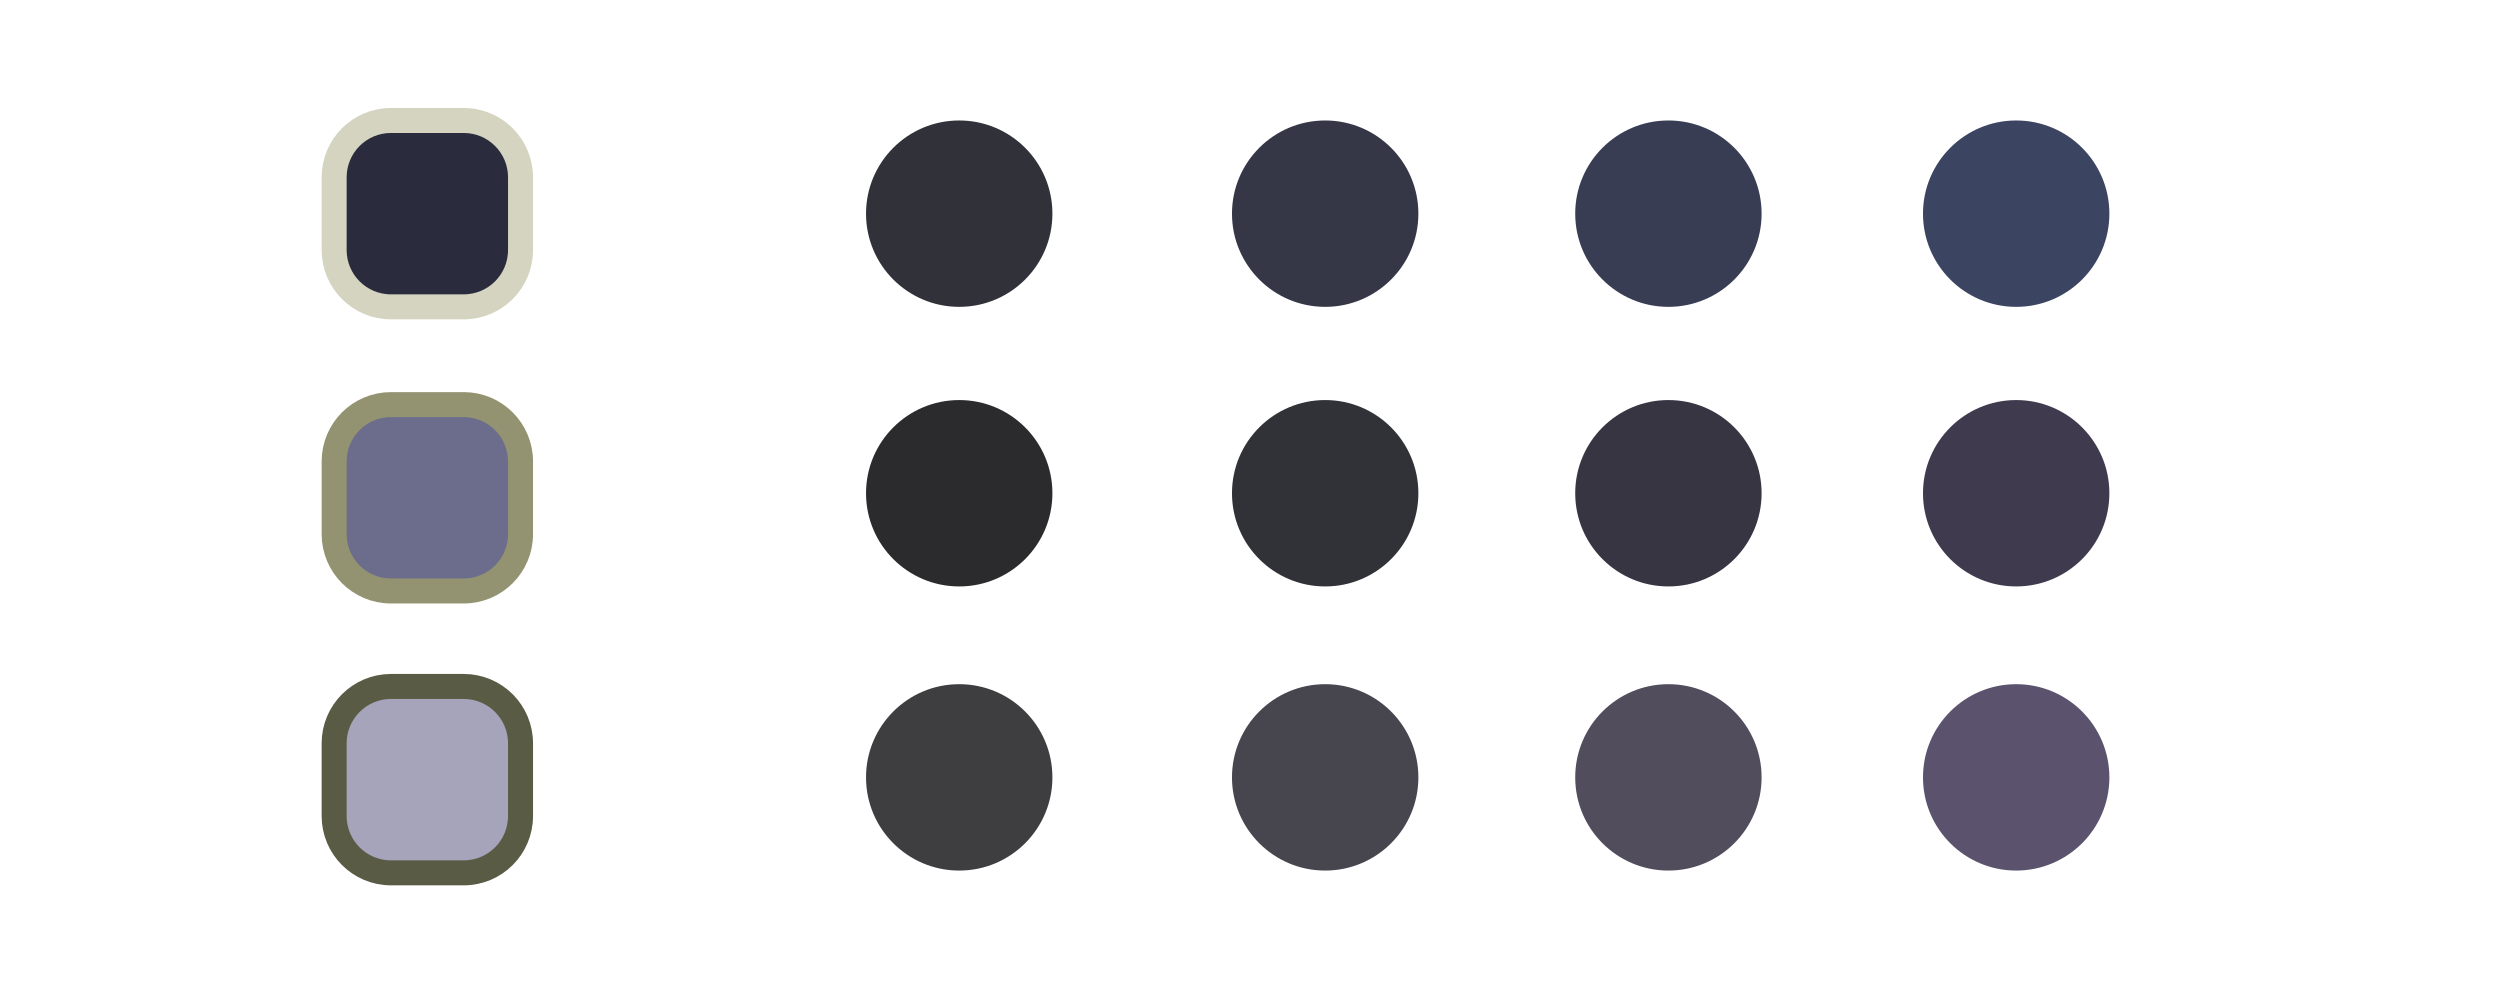
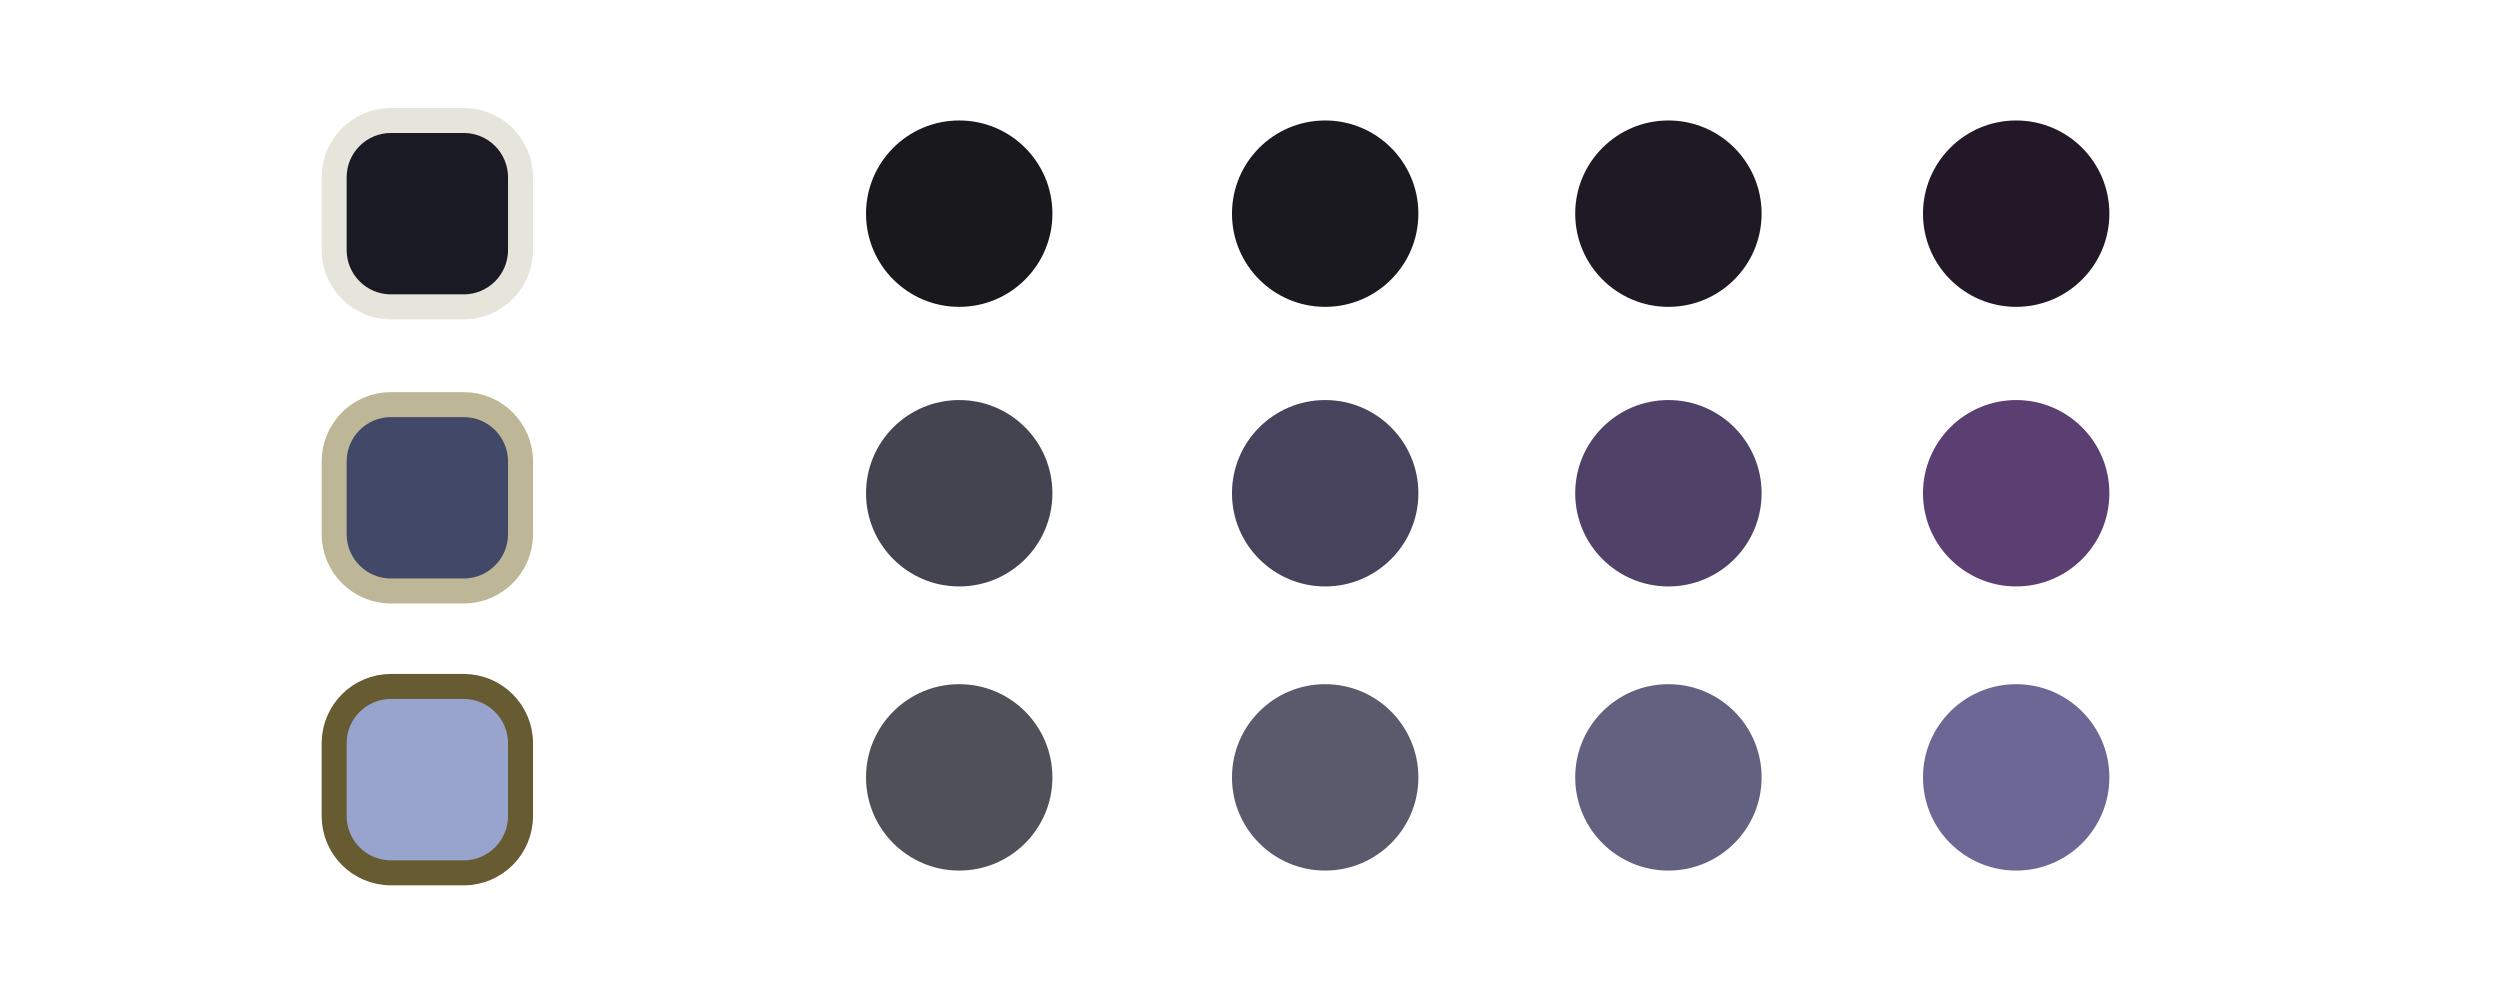
<svg xmlns="http://www.w3.org/2000/svg" width="1000" height="400" viewBox="0 0 264.583 105.833" version="1.1" id="svg1">
  <defs id="defs1" />
  <g id="layer1">
-     <rect style="fill:#2B2B3E;fill-opacity:1;stroke:#D4D4C1;stroke-width:2.646;stroke-linecap:round;stroke-linejoin:round;stroke-dasharray:none;stroke-opacity:1;paint-order:fill markers stroke" id="rect1" width="19.726" height="19.726" x="35.363" y="12.75" ry="6.014" />
-     <rect style="fill:#6C6C8D;fill-opacity:1;stroke:#939372;stroke-width:2.646;stroke-linecap:round;stroke-linejoin:round;stroke-dasharray:none;stroke-opacity:1;paint-order:fill markers stroke" id="rect2" width="19.726" height="19.726" x="35.363" y="42.82" ry="6.014" />
-     <rect style="fill:#A6A4BB;fill-opacity:1;stroke:#595B44;stroke-width:2.646;stroke-linecap:round;stroke-linejoin:round;stroke-dasharray:none;stroke-opacity:1;paint-order:fill markers stroke" id="rect3" width="19.726" height="19.726" x="35.363" y="72.65" ry="6.014" />
-     <rect style="fill:#313139;fill-opacity:1;stroke:none;stroke-width:2.646;stroke-linecap:round;stroke-linejoin:round;stroke-dasharray:none;stroke-opacity:1;paint-order:fill markers stroke" id="rect4" width="19.726" height="19.726" x="91.654" y="12.75" ry="9.863" />
-     <rect style="fill:#353746;fill-opacity:1;stroke:none;stroke-width:2.646;stroke-linecap:round;stroke-linejoin:round;stroke-dasharray:none;stroke-opacity:1;paint-order:fill markers stroke" id="rect5" width="19.726" height="19.726" x="130.385" y="12.75" ry="9.863" />
-     <rect style="fill:#383D53;fill-opacity:1;stroke:none;stroke-width:2.646;stroke-linecap:round;stroke-linejoin:round;stroke-dasharray:none;stroke-opacity:1;paint-order:fill markers stroke" id="rect6" width="19.726" height="19.726" x="166.71" y="12.75" ry="9.863" />
-     <rect style="fill:#3B4461;fill-opacity:1;stroke:none;stroke-width:2.646;stroke-linecap:round;stroke-linejoin:round;stroke-dasharray:none;stroke-opacity:1;paint-order:fill markers stroke" id="rect7" width="19.726" height="19.726" x="203.516" y="12.75" ry="9.863" />
-     <rect style="fill:#2B2B2E;fill-opacity:1;stroke:none;stroke-width:2.646;stroke-linecap:round;stroke-linejoin:round;stroke-dasharray:none;stroke-opacity:1;paint-order:fill markers stroke" id="rect8" width="19.726" height="19.726" x="91.654" y="42.339" ry="9.863" />
-     <rect style="fill:#313138;fill-opacity:1;stroke:none;stroke-width:2.646;stroke-linecap:round;stroke-linejoin:round;stroke-dasharray:none;stroke-opacity:1;paint-order:fill markers stroke" id="rect9" width="19.726" height="19.726" x="130.385" y="42.339" ry="9.863" />
-     <rect style="fill:#383543;fill-opacity:1;stroke:none;stroke-width:2.646;stroke-linecap:round;stroke-linejoin:round;stroke-dasharray:none;stroke-opacity:1;paint-order:fill markers stroke" id="rect10" width="19.726" height="19.726" x="166.71" y="42.339" ry="9.863" />
-     <rect style="fill:#3F3A4E;fill-opacity:1;stroke:none;stroke-width:2.646;stroke-linecap:round;stroke-linejoin:round;stroke-dasharray:none;stroke-opacity:1;paint-order:fill markers stroke" id="rect11" width="19.726" height="19.726" x="203.516" y="42.339" ry="9.863" />
-     <rect style="fill:#3E3D40;fill-opacity:1;stroke:none;stroke-width:2.646;stroke-linecap:round;stroke-linejoin:round;stroke-dasharray:none;stroke-opacity:1;paint-order:fill markers stroke" id="rect12" width="19.726" height="19.726" x="91.654" y="72.409" ry="9.863" />
-     <rect style="fill:#47454E;fill-opacity:1;stroke:none;stroke-width:2.646;stroke-linecap:round;stroke-linejoin:round;stroke-dasharray:none;stroke-opacity:1;paint-order:fill markers stroke" id="rect13" width="19.726" height="19.726" x="130.385" y="72.409" ry="9.863" />
-     <rect style="fill:#514D5D;fill-opacity:1;stroke:none;stroke-width:2.646;stroke-linecap:round;stroke-linejoin:round;stroke-dasharray:none;stroke-opacity:1;paint-order:fill markers stroke" id="rect14" width="19.726" height="19.726" x="166.71" y="72.409" ry="9.863" />
-     <rect style="fill:#5B536D;fill-opacity:1;stroke:none;stroke-width:2.646;stroke-linecap:round;stroke-linejoin:round;stroke-dasharray:none;stroke-opacity:1;paint-order:fill markers stroke" id="rect15" width="19.726" height="19.726" x="203.516" y="72.409" ry="9.863" />
+     <rect style="fill:#191A24;fill-opacity:1;stroke:#E6E5DB;stroke-width:2.646;stroke-linecap:round;stroke-linejoin:round;stroke-dasharray:none;stroke-opacity:1;paint-order:fill markers stroke" id="rect1" width="19.726" height="19.726" x="35.363" y="12.75" ry="6.014" />
+     <rect style="fill:#414868;fill-opacity:1;stroke:#BEB797;stroke-width:2.646;stroke-linecap:round;stroke-linejoin:round;stroke-dasharray:none;stroke-opacity:1;paint-order:fill markers stroke" id="rect2" width="19.726" height="19.726" x="35.363" y="42.82" ry="6.014" />
+     <rect style="fill:#98A4CE;fill-opacity:1;stroke:#675B31;stroke-width:2.646;stroke-linecap:round;stroke-linejoin:round;stroke-dasharray:none;stroke-opacity:1;paint-order:fill markers stroke" id="rect3" width="19.726" height="19.726" x="35.363" y="72.65" ry="6.014" />
+     <rect style="fill:#19191D;fill-opacity:1;stroke:none;stroke-width:2.646;stroke-linecap:round;stroke-linejoin:round;stroke-dasharray:none;stroke-opacity:1;paint-order:fill markers stroke" id="rect4" width="19.726" height="19.726" x="91.654" y="12.75" ry="9.863" />
+     <rect style="fill:#1B1920;fill-opacity:1;stroke:none;stroke-width:2.646;stroke-linecap:round;stroke-linejoin:round;stroke-dasharray:none;stroke-opacity:1;paint-order:fill markers stroke" id="rect5" width="19.726" height="19.726" x="130.385" y="12.75" ry="9.863" />
+     <rect style="fill:#1E1923;fill-opacity:1;stroke:none;stroke-width:2.646;stroke-linecap:round;stroke-linejoin:round;stroke-dasharray:none;stroke-opacity:1;paint-order:fill markers stroke" id="rect6" width="19.726" height="19.726" x="166.71" y="12.75" ry="9.863" />
+     <rect style="fill:#221827;fill-opacity:1;stroke:none;stroke-width:2.646;stroke-linecap:round;stroke-linejoin:round;stroke-dasharray:none;stroke-opacity:1;paint-order:fill markers stroke" id="rect7" width="19.726" height="19.726" x="203.516" y="12.75" ry="9.863" />
+     <rect style="fill:#444451;fill-opacity:1;stroke:none;stroke-width:2.646;stroke-linecap:round;stroke-linejoin:round;stroke-dasharray:none;stroke-opacity:1;paint-order:fill markers stroke" id="rect8" width="19.726" height="19.726" x="91.654" y="42.339" ry="9.863" />
+     <rect style="fill:#48435C;fill-opacity:1;stroke:none;stroke-width:2.646;stroke-linecap:round;stroke-linejoin:round;stroke-dasharray:none;stroke-opacity:1;paint-order:fill markers stroke" id="rect9" width="19.726" height="19.726" x="130.385" y="42.339" ry="9.863" />
+     <rect style="fill:#4F4167;fill-opacity:1;stroke:none;stroke-width:2.646;stroke-linecap:round;stroke-linejoin:round;stroke-dasharray:none;stroke-opacity:1;paint-order:fill markers stroke" id="rect10" width="19.726" height="19.726" x="166.71" y="42.339" ry="9.863" />
+     <rect style="fill:#5B3F73;fill-opacity:1;stroke:none;stroke-width:2.646;stroke-linecap:round;stroke-linejoin:round;stroke-dasharray:none;stroke-opacity:1;paint-order:fill markers stroke" id="rect11" width="19.726" height="19.726" x="203.516" y="42.339" ry="9.863" />
+     <rect style="fill:#505158;fill-opacity:1;stroke:none;stroke-width:2.646;stroke-linecap:round;stroke-linejoin:round;stroke-dasharray:none;stroke-opacity:1;paint-order:fill markers stroke" id="rect12" width="19.726" height="19.726" x="91.654" y="72.409" ry="9.863" />
+     <rect style="fill:#595A6B;fill-opacity:1;stroke:none;stroke-width:2.646;stroke-linecap:round;stroke-linejoin:round;stroke-dasharray:none;stroke-opacity:1;paint-order:fill markers stroke" id="rect13" width="19.726" height="19.726" x="130.385" y="72.409" ry="9.863" />
+     <rect style="fill:#62617F;fill-opacity:1;stroke:none;stroke-width:2.646;stroke-linecap:round;stroke-linejoin:round;stroke-dasharray:none;stroke-opacity:1;paint-order:fill markers stroke" id="rect14" width="19.726" height="19.726" x="166.71" y="72.409" ry="9.863" />
+     <rect style="fill:#6D6795;fill-opacity:1;stroke:none;stroke-width:2.646;stroke-linecap:round;stroke-linejoin:round;stroke-dasharray:none;stroke-opacity:1;paint-order:fill markers stroke" id="rect15" width="19.726" height="19.726" x="203.516" y="72.409" ry="9.863" />
  </g>
</svg>
